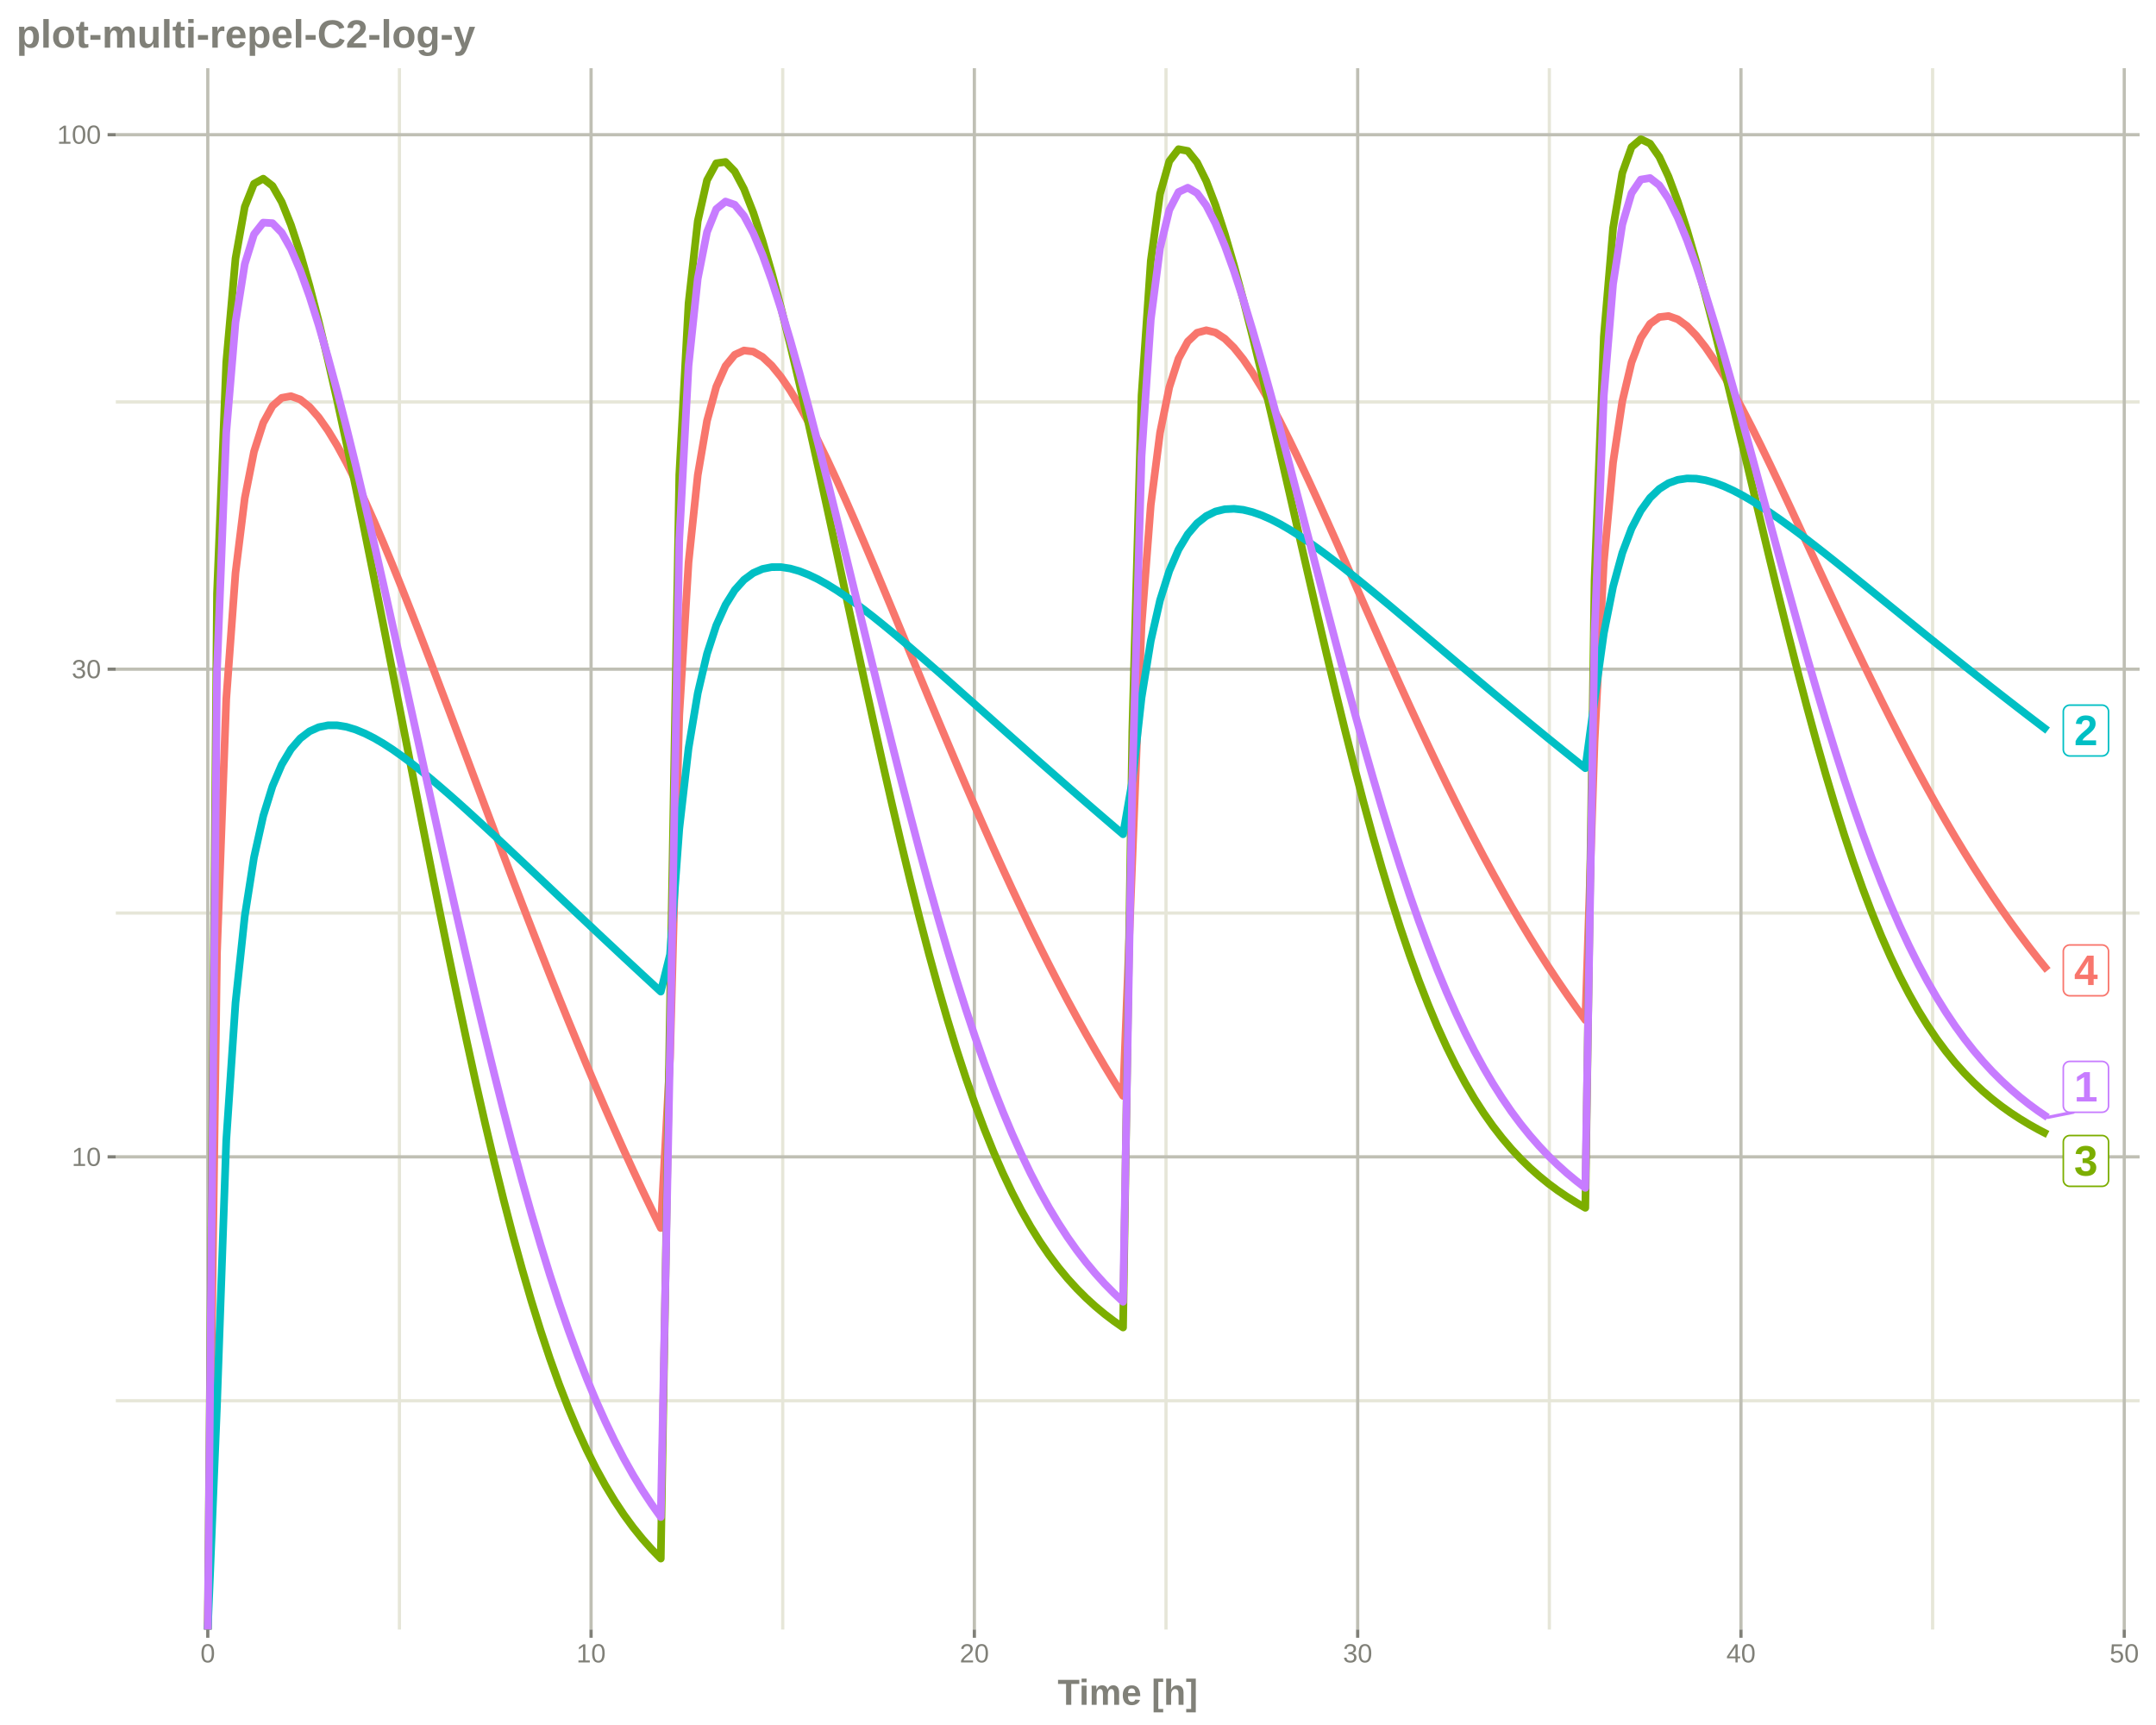
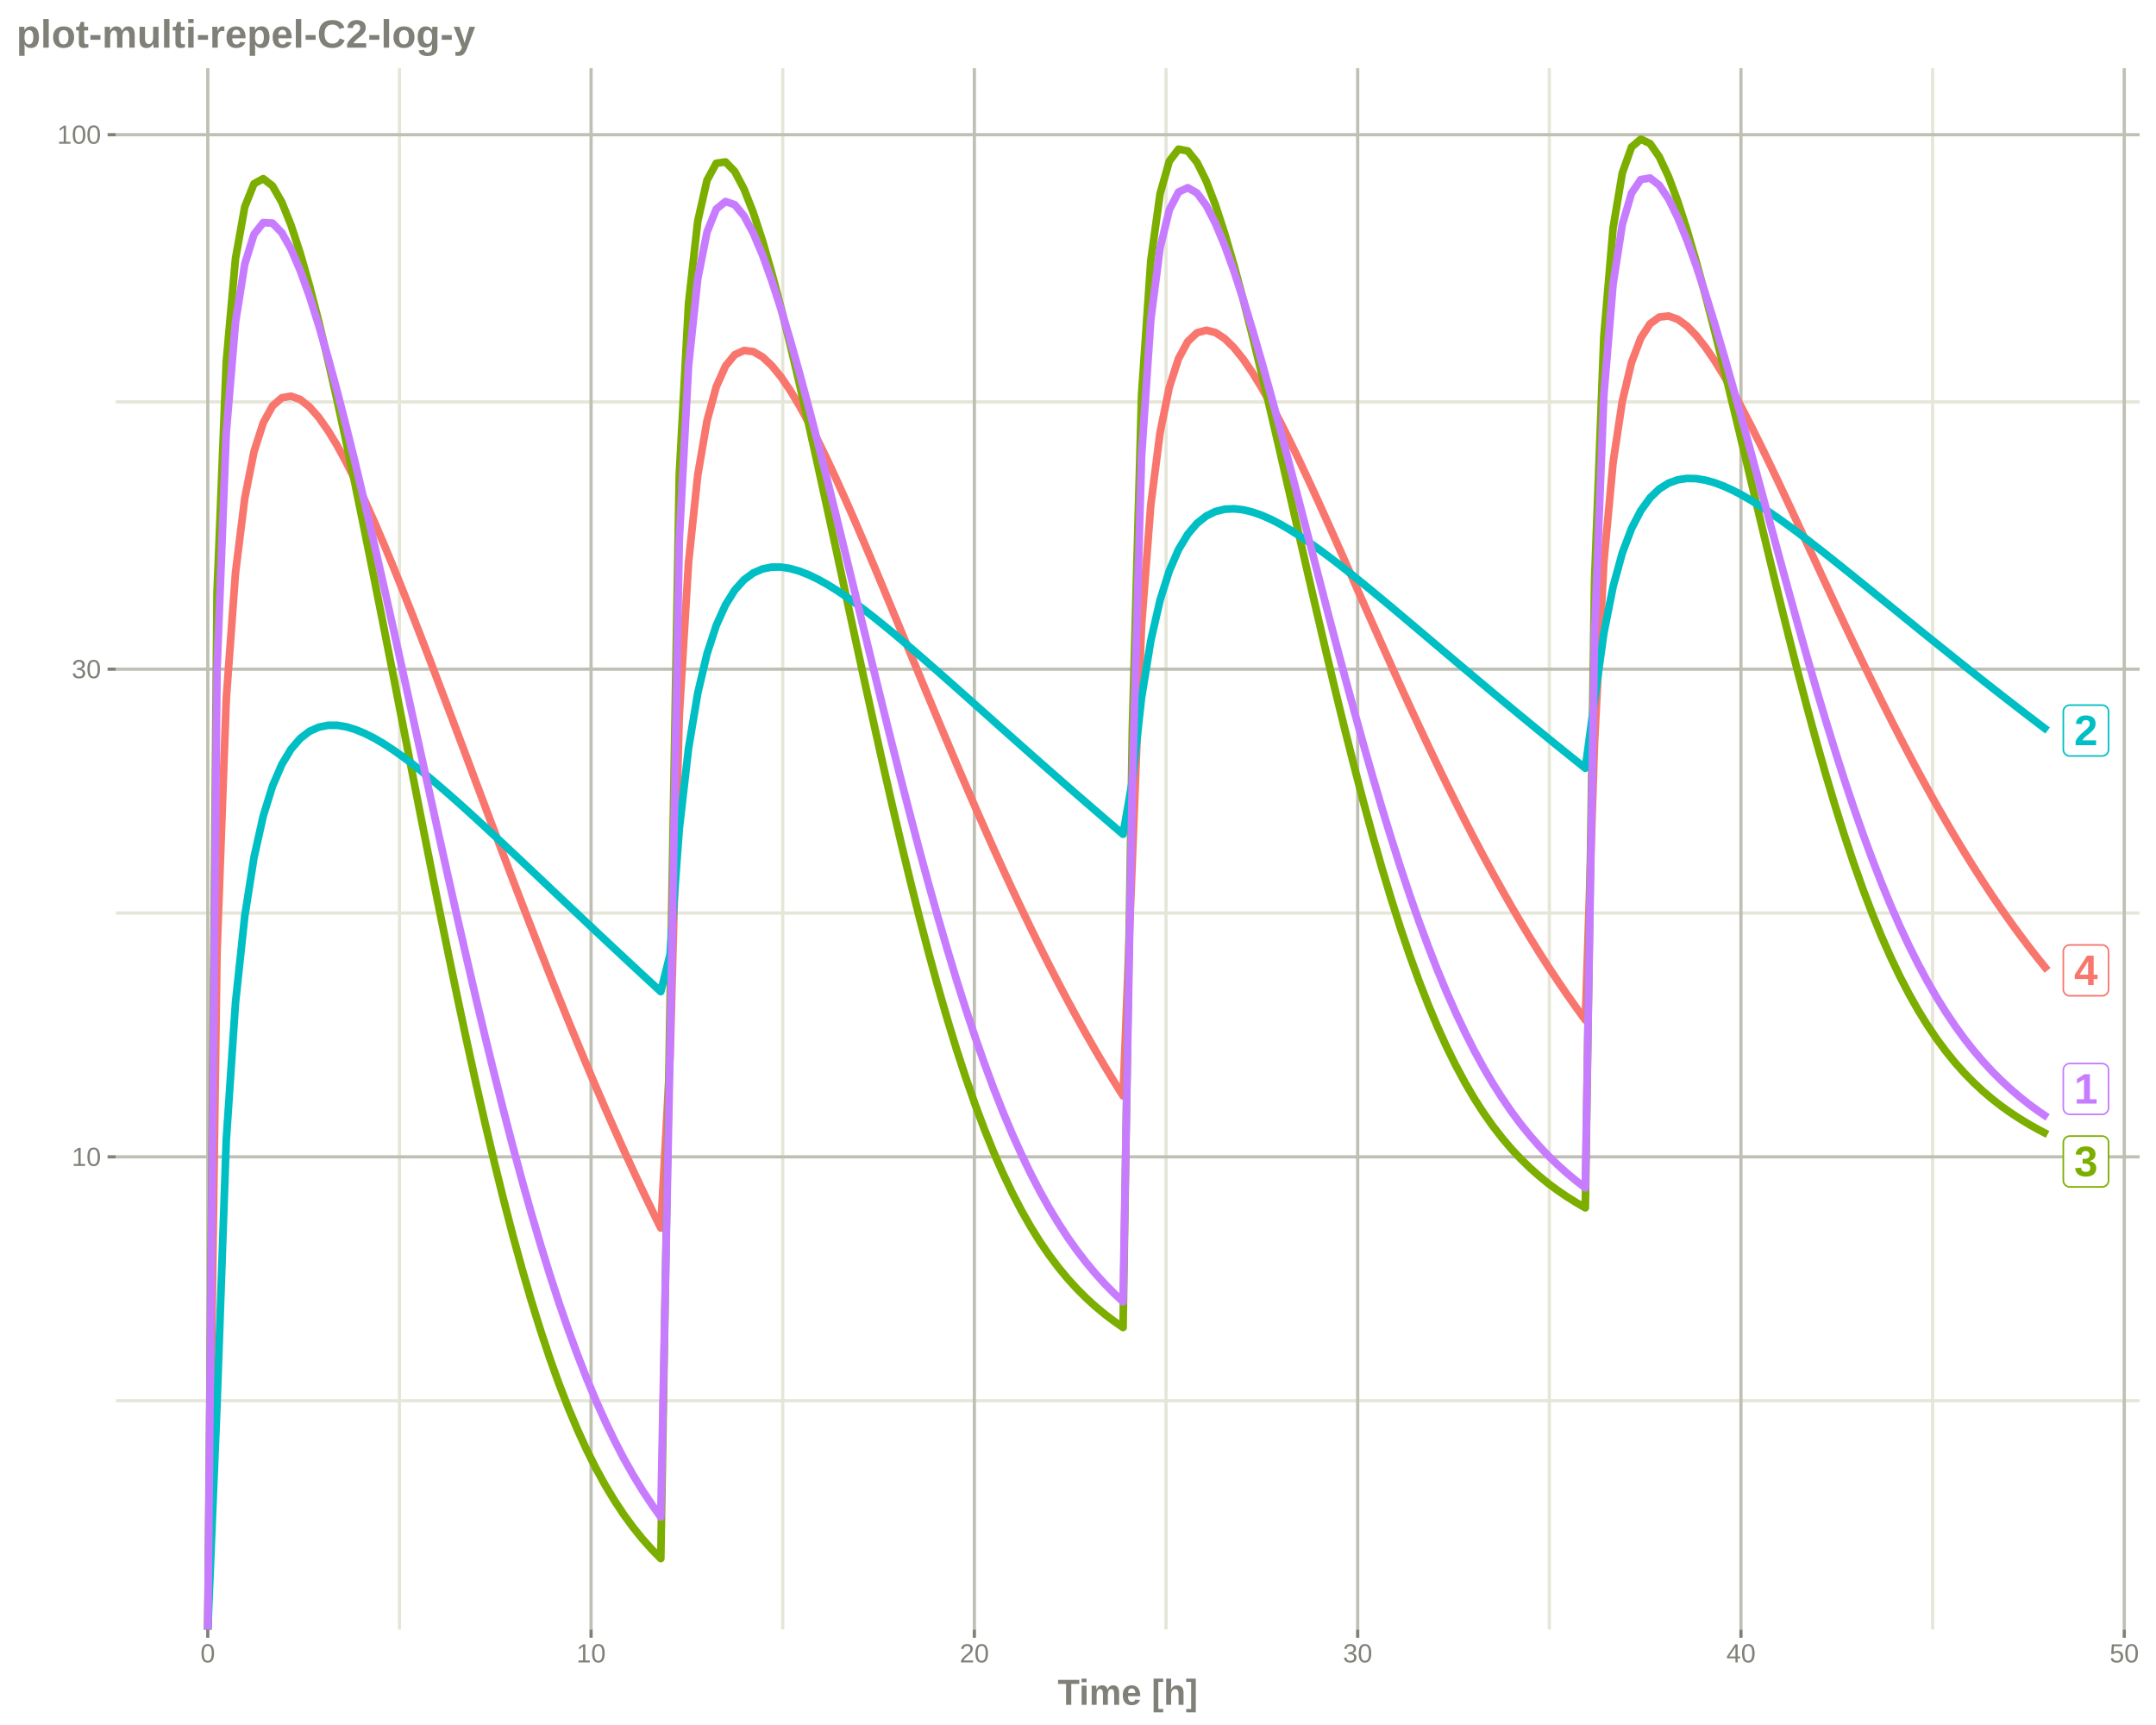
<svg xmlns="http://www.w3.org/2000/svg" viewBox="0 0 720.00 576.00">
  <defs>
    <style type="text/css">
    line, polyline, polygon, path, rect, circle {
      fill: none;
      stroke: #000000;
      stroke-linecap: round;
      stroke-linejoin: round;
      stroke-miterlimit: 10.00;
    }
  </style>
  </defs>
  <rect width="100%" height="100%" style="stroke: none; fill: #FFFFFF;" />
  <rect x="0.00" y="0.00" width="720.00" height="576.00" style="stroke-width: 1.07; stroke: #FFFFFF; fill: #FFFFFF;" />
  <defs>
    <clipPath id="cpMzguNjd8NzE0LjUyfDU0NC4xM3wyMi43Nw==">
      <rect x="38.67" y="22.77" width="675.85" height="521.36" />
    </clipPath>
  </defs>
  <rect x="38.67" y="22.77" width="675.85" height="521.36" style="stroke-width: 1.07; stroke: none; fill: #FFFFFF;" clip-path="url(#cpMzguNjd8NzE0LjUyfDU0NC4xM3wyMi43Nw==)" />
  <polyline points="38.67,467.72 714.52,467.72 " style="stroke-width: 1.07; stroke: #E6E6D8; stroke-linecap: butt;" clip-path="url(#cpMzguNjd8NzE0LjUyfDU0NC4xM3wyMi43Nw==)" />
  <polyline points="38.67,304.87 714.52,304.87 " style="stroke-width: 1.07; stroke: #E6E6D8; stroke-linecap: butt;" clip-path="url(#cpMzguNjd8NzE0LjUyfDU0NC4xM3wyMi43Nw==)" />
  <polyline points="38.67,134.21 714.52,134.21 " style="stroke-width: 1.07; stroke: #E6E6D8; stroke-linecap: butt;" clip-path="url(#cpMzguNjd8NzE0LjUyfDU0NC4xM3wyMi43Nw==)" />
  <polyline points="133.39,544.13 133.39,22.77 " style="stroke-width: 1.07; stroke: #E6E6D8; stroke-linecap: butt;" clip-path="url(#cpMzguNjd8NzE0LjUyfDU0NC4xM3wyMi43Nw==)" />
  <polyline points="261.39,544.13 261.39,22.77 " style="stroke-width: 1.07; stroke: #E6E6D8; stroke-linecap: butt;" clip-path="url(#cpMzguNjd8NzE0LjUyfDU0NC4xM3wyMi43Nw==)" />
  <polyline points="389.39,544.13 389.39,22.77 " style="stroke-width: 1.07; stroke: #E6E6D8; stroke-linecap: butt;" clip-path="url(#cpMzguNjd8NzE0LjUyfDU0NC4xM3wyMi43Nw==)" />
  <polyline points="517.40,544.13 517.40,22.77 " style="stroke-width: 1.07; stroke: #E6E6D8; stroke-linecap: butt;" clip-path="url(#cpMzguNjd8NzE0LjUyfDU0NC4xM3wyMi43Nw==)" />
  <polyline points="645.40,544.13 645.40,22.77 " style="stroke-width: 1.07; stroke: #E6E6D8; stroke-linecap: butt;" clip-path="url(#cpMzguNjd8NzE0LjUyfDU0NC4xM3wyMi43Nw==)" />
  <polyline points="38.67,386.29 714.52,386.29 " style="stroke-width: 1.07; stroke: #BFBFB4; stroke-linecap: butt;" clip-path="url(#cpMzguNjd8NzE0LjUyfDU0NC4xM3wyMi43Nw==)" />
  <polyline points="38.67,223.45 714.52,223.45 " style="stroke-width: 1.07; stroke: #BFBFB4; stroke-linecap: butt;" clip-path="url(#cpMzguNjd8NzE0LjUyfDU0NC4xM3wyMi43Nw==)" />
  <polyline points="38.67,44.98 714.52,44.98 " style="stroke-width: 1.07; stroke: #BFBFB4; stroke-linecap: butt;" clip-path="url(#cpMzguNjd8NzE0LjUyfDU0NC4xM3wyMi43Nw==)" />
  <polyline points="69.39,544.13 69.39,22.77 " style="stroke-width: 1.07; stroke: #BFBFB4; stroke-linecap: butt;" clip-path="url(#cpMzguNjd8NzE0LjUyfDU0NC4xM3wyMi43Nw==)" />
  <polyline points="197.39,544.13 197.39,22.77 " style="stroke-width: 1.07; stroke: #BFBFB4; stroke-linecap: butt;" clip-path="url(#cpMzguNjd8NzE0LjUyfDU0NC4xM3wyMi43Nw==)" />
  <polyline points="325.39,544.13 325.39,22.77 " style="stroke-width: 1.07; stroke: #BFBFB4; stroke-linecap: butt;" clip-path="url(#cpMzguNjd8NzE0LjUyfDU0NC4xM3wyMi43Nw==)" />
  <polyline points="453.40,544.13 453.40,22.77 " style="stroke-width: 1.07; stroke: #BFBFB4; stroke-linecap: butt;" clip-path="url(#cpMzguNjd8NzE0LjUyfDU0NC4xM3wyMi43Nw==)" />
  <polyline points="581.40,544.13 581.40,22.77 " style="stroke-width: 1.07; stroke: #BFBFB4; stroke-linecap: butt;" clip-path="url(#cpMzguNjd8NzE0LjUyfDU0NC4xM3wyMi43Nw==)" />
  <polyline points="709.40,544.13 709.40,22.77 " style="stroke-width: 1.07; stroke: #BFBFB4; stroke-linecap: butt;" clip-path="url(#cpMzguNjd8NzE0LjUyfDU0NC4xM3wyMi43Nw==)" />
  <polyline points="69.39,544.13 72.47,318.18 75.56,233.48 78.65,191.25 81.74,166.33 84.82,150.81 87.91,141.18 91.00,135.56 94.09,132.84 97.17,132.28 100.26,133.40 103.35,135.85 106.44,139.36 109.52,143.73 112.61,148.81 115.70,154.49 118.79,160.65 121.87,167.23 124.96,174.15 128.05,181.35 131.14,188.79 134.22,196.43 137.31,204.23 140.40,212.16 143.49,220.19 146.57,228.30 149.66,236.46 152.75,244.67 155.84,252.89 158.92,261.12 162.01,269.33 165.10,277.52 168.19,285.68 171.27,293.79 174.36,301.83 177.45,309.81 180.54,317.71 183.62,325.52 186.71,333.24 189.80,340.86 192.89,348.36 195.97,355.75 199.06,363.02 202.15,370.16 205.24,377.17 208.32,384.04 211.41,390.77 214.50,397.35 217.59,403.78 220.67,410.06 223.76,353.07 226.85,238.81 229.94,187.82 233.02,158.62 236.11,140.52 239.20,129.13 242.29,122.21 245.37,118.45 248.46,117.03 251.55,117.40 254.64,119.18 257.72,122.07 260.81,125.85 263.90,130.38 266.99,135.50 270.07,141.12 273.16,147.14 276.25,153.50 279.34,160.14 282.42,167.00 285.51,174.04 288.60,181.22 291.69,188.51 294.77,195.89 297.86,203.31 300.95,210.77 304.04,218.24 307.12,225.69 310.21,233.13 313.30,240.52 316.39,247.86 319.47,255.14 322.56,262.34 325.65,269.45 328.74,276.46 331.82,283.37 334.91,290.16 338.00,296.84 341.09,303.38 344.17,309.80 347.26,316.08 350.35,322.22 353.44,328.21 356.52,334.06 359.61,339.75 362.70,345.30 365.79,350.69 368.87,355.93 371.96,361.01 375.05,365.94 378.14,287.12 381.22,208.82 384.31,168.58 387.40,144.48 390.49,129.29 393.57,119.74 396.66,114.04 399.75,111.11 402.84,110.28 405.92,111.04 409.01,113.07 412.10,116.11 415.19,119.96 418.27,124.47 421.36,129.52 424.45,135.01 427.54,140.86 430.62,147.01 433.71,153.39 436.80,159.97 439.89,166.68 442.97,173.51 446.06,180.42 449.15,187.37 452.24,194.36 455.32,201.35 458.41,208.32 461.50,215.26 464.59,222.15 467.67,228.98 470.76,235.74 473.85,242.41 476.94,248.98 480.02,255.45 483.11,261.80 486.20,268.04 489.29,274.15 492.37,280.12 495.46,285.97 498.55,291.67 501.64,297.22 504.72,302.64 507.81,307.90 510.90,313.02 513.99,317.99 517.07,322.80 520.16,327.47 523.25,331.99 526.34,336.37 529.42,340.60 532.51,247.63 535.60,187.70 538.69,154.46 541.77,133.99 544.86,120.99 547.95,112.85 551.04,108.12 554.12,105.88 557.21,105.52 560.30,106.62 563.39,108.87 566.47,112.05 569.56,115.97 572.65,120.49 575.74,125.51 578.82,130.93 581.91,136.67 585.00,142.67 588.09,148.88 591.17,155.25 594.26,161.74 597.35,168.32 600.44,174.96 603.52,181.63 606.61,188.30 609.70,194.96 612.79,201.59 615.87,208.18 618.96,214.70 622.05,221.14 625.14,227.50 628.22,233.76 631.31,239.92 634.40,245.96 637.49,251.88 640.57,257.67 643.66,263.33 646.75,268.86 649.84,274.25 652.92,279.49 656.01,284.59 659.10,289.55 662.19,294.36 665.27,299.03 668.36,303.55 671.45,307.93 674.54,312.16 677.62,316.25 680.71,320.21 683.80,324.02 " style="stroke-width: 2.56; stroke: #F8766D; stroke-linecap: butt;" clip-path="url(#cpMzguNjd8NzE0LjUyfDU0NC4xM3wyMi43Nw==)" />
  <polyline points="69.39,544.13 72.47,198.22 75.56,120.96 78.65,86.31 81.74,69.07 84.82,61.36 87.91,59.66 91.00,62.07 94.09,67.47 97.17,75.14 100.26,84.57 103.35,95.39 106.44,107.34 109.52,120.21 112.61,133.82 115.70,148.03 118.79,162.74 121.87,177.84 124.96,193.23 128.05,208.84 131.14,224.59 134.22,240.41 137.31,256.23 140.40,271.98 143.49,287.60 146.57,303.03 149.66,318.19 152.75,333.05 155.84,347.53 158.92,361.58 162.01,375.15 165.10,388.19 168.19,400.67 171.27,412.54 174.36,423.78 177.45,434.38 180.54,444.31 183.62,453.58 186.71,462.19 189.80,470.15 192.89,477.49 195.97,484.22 199.06,490.38 202.15,496.00 205.24,501.11 208.32,505.76 211.41,509.98 214.50,513.81 217.59,517.28 220.67,520.43 223.76,335.53 226.85,158.53 229.94,101.31 233.02,73.83 236.11,60.18 239.20,54.52 242.29,54.07 245.37,57.25 248.46,63.10 251.55,70.97 254.64,80.41 257.72,91.08 260.81,102.74 263.90,115.17 266.99,128.22 270.07,141.74 273.16,155.62 276.25,169.75 279.34,184.03 282.42,198.38 285.51,212.72 288.60,226.96 291.69,241.04 294.77,254.88 297.86,268.43 300.95,281.61 304.04,294.38 307.12,306.69 310.21,318.49 313.30,329.74 316.39,340.42 319.47,350.50 322.56,359.97 325.65,368.83 328.74,377.07 331.82,384.70 334.91,391.75 338.00,398.23 341.09,404.18 344.17,409.61 347.26,414.57 350.35,419.08 353.44,423.19 356.52,426.92 359.61,430.31 362.70,433.40 365.79,436.21 368.87,438.77 371.96,441.12 375.05,443.27 378.14,244.10 381.22,132.02 384.31,87.09 387.40,64.74 390.49,53.83 393.57,49.81 396.66,50.39 399.75,54.23 402.84,60.47 405.92,68.54 409.01,78.03 412.10,88.62 415.19,100.09 418.27,112.23 421.36,124.88 424.45,137.92 427.54,151.21 430.62,164.66 433.71,178.17 436.80,191.65 439.89,205.02 442.97,218.20 446.06,231.13 449.15,243.74 452.24,255.96 455.32,267.76 458.41,279.08 461.50,289.89 464.59,300.15 467.67,309.85 470.76,318.96 473.85,327.48 476.94,335.42 480.02,342.79 483.11,349.59 486.20,355.85 489.29,361.59 492.37,366.85 495.46,371.64 498.55,376.02 501.64,380.00 504.72,383.63 507.81,386.93 510.90,389.94 513.99,392.68 517.07,395.19 520.16,397.48 523.25,399.58 526.34,401.52 529.42,403.31 532.51,193.72 535.60,112.45 538.69,76.14 541.77,57.77 544.86,49.10 547.95,46.47 551.04,47.95 554.12,52.37 557.21,58.99 560.30,67.27 563.39,76.85 566.47,87.42 569.56,98.77 572.65,110.71 575.74,123.09 578.82,135.78 581.91,148.65 585.00,161.60 588.09,174.55 591.17,187.40 594.26,200.08 597.35,212.51 600.44,224.63 603.52,236.37 606.61,247.70 609.70,258.56 612.79,268.91 615.87,278.73 618.96,288.00 622.05,296.71 625.14,304.85 628.22,312.42 631.31,319.43 634.40,325.91 637.49,331.86 640.57,337.33 643.66,342.33 646.75,346.90 649.84,351.06 652.92,354.86 656.01,358.31 659.10,361.46 662.19,364.34 665.27,366.96 668.36,369.36 671.45,371.56 674.54,373.58 677.62,375.45 680.71,377.18 683.80,378.79 " style="stroke-width: 2.56; stroke: #7CAE00; stroke-linecap: butt;" clip-path="url(#cpMzguNjd8NzE0LjUyfDU0NC4xM3wyMi43Nw==)" />
  <polyline points="69.39,544.13 72.47,469.20 75.56,380.82 78.65,334.79 81.74,305.91 84.82,286.31 87.91,272.46 91.00,262.50 94.09,255.30 97.17,250.16 100.26,246.58 103.35,244.21 106.44,242.82 109.52,242.19 112.61,242.19 115.70,242.70 118.79,243.64 121.87,244.92 124.96,246.48 128.05,248.29 131.14,250.29 134.22,252.47 137.31,254.78 140.40,257.21 143.49,259.73 146.57,262.34 149.66,265.01 152.75,267.73 155.84,270.51 158.92,273.32 162.01,276.16 165.10,279.02 168.19,281.90 171.27,284.80 174.36,287.70 177.45,290.62 180.54,293.53 183.62,296.45 186.71,299.37 189.80,302.29 192.89,305.21 195.97,308.12 199.06,311.02 202.15,313.92 205.24,316.81 208.32,319.69 211.41,322.56 214.50,325.43 217.59,328.28 220.67,331.12 223.76,318.74 226.85,276.75 229.94,249.87 233.02,231.43 236.11,218.31 239.20,208.83 242.29,201.96 245.37,197.04 248.46,193.60 251.55,191.33 254.64,189.98 257.72,189.37 260.81,189.36 263.90,189.84 266.99,190.72 270.07,191.94 273.16,193.42 276.25,195.14 279.34,197.05 282.42,199.12 285.51,201.32 288.60,203.62 291.69,206.02 294.77,208.50 297.86,211.03 300.95,213.62 304.04,216.25 307.12,218.91 310.21,221.60 313.30,224.31 316.39,227.04 319.47,229.77 322.56,232.52 325.65,235.27 328.74,238.02 331.82,240.77 334.91,243.53 338.00,246.27 341.09,249.01 344.17,251.75 347.26,254.48 350.35,257.19 353.44,259.90 356.52,262.60 359.61,265.29 362.70,267.97 365.79,270.64 368.87,273.29 371.96,275.94 375.05,278.57 378.14,260.76 381.22,232.97 384.31,213.94 387.40,200.41 390.49,190.62 393.57,183.50 396.66,178.36 399.75,174.74 402.84,172.30 405.92,170.79 409.01,170.04 412.10,169.89 415.19,170.23 418.27,170.99 421.36,172.07 424.45,173.43 427.54,175.03 430.62,176.81 433.71,178.75 436.80,180.82 439.89,183.00 442.97,185.28 446.06,187.62 449.15,190.03 452.24,192.49 455.32,194.99 458.41,197.52 461.50,200.08 464.59,202.65 467.67,205.25 470.76,207.85 473.85,210.46 476.94,213.07 480.02,215.68 483.11,218.30 486.20,220.91 489.29,223.51 492.37,226.11 495.46,228.70 498.55,231.29 501.64,233.86 504.72,236.42 507.81,238.98 510.90,241.52 513.99,244.05 517.07,246.57 520.16,249.07 523.25,251.57 526.34,254.05 529.42,256.51 532.51,233.67 535.60,211.48 538.69,195.89 541.77,184.64 544.86,176.45 547.95,170.50 551.04,166.23 554.12,163.27 557.21,161.33 560.30,160.21 563.39,159.75 566.47,159.82 569.56,160.34 572.65,161.21 575.74,162.38 578.82,163.80 581.91,165.42 585.00,167.22 588.09,169.15 591.17,171.20 594.26,173.34 597.35,175.57 600.44,177.86 603.52,180.20 606.61,182.59 609.70,185.01 612.79,187.46 615.87,189.93 618.96,192.41 622.05,194.91 625.14,197.42 628.22,199.92 631.31,202.43 634.40,204.94 637.49,207.45 640.57,209.95 643.66,212.45 646.75,214.93 649.84,217.41 652.92,219.88 656.01,222.34 659.10,224.79 662.19,227.23 665.27,229.66 668.36,232.07 671.45,234.47 674.54,236.86 677.62,239.23 680.71,241.59 683.80,243.94 " style="stroke-width: 2.56; stroke: #00BFC4; stroke-linecap: butt;" clip-path="url(#cpMzguNjd8NzE0LjUyfDU0NC4xM3wyMi43Nw==)" />
  <polyline points="69.39,544.13 72.47,223.87 75.56,144.44 78.65,107.60 81.74,88.17 84.82,78.25 87.91,74.33 91.00,74.51 94.09,77.69 97.17,83.12 100.26,90.32 103.35,98.91 106.44,108.64 109.52,119.29 112.61,130.70 115.70,142.74 118.79,155.29 121.87,168.27 124.96,181.59 128.05,195.18 131.14,208.97 134.22,222.90 137.31,236.92 140.40,250.97 143.49,265.00 146.57,278.97 149.66,292.82 152.75,306.50 155.84,319.98 158.92,333.22 162.01,346.16 165.10,358.77 168.19,371.01 171.27,382.86 174.36,394.27 177.45,405.22 180.54,415.69 183.62,425.66 186.71,435.13 189.80,444.07 192.89,452.49 195.97,460.39 199.06,467.78 202.15,474.67 205.24,481.08 208.32,487.02 211.41,492.51 214.50,497.58 217.59,502.26 220.67,506.57 223.76,350.38 226.85,180.18 229.94,122.13 233.02,93.02 236.11,77.48 239.20,69.81 242.29,67.29 245.37,68.36 248.46,72.08 251.55,77.82 254.64,85.12 257.72,93.67 260.81,103.21 263.90,113.56 266.99,124.55 270.07,136.06 273.16,147.98 276.25,160.21 279.34,172.66 282.42,185.27 285.51,197.96 288.60,210.66 291.69,223.33 294.77,235.90 297.86,248.32 300.95,260.54 304.04,272.51 307.12,284.20 310.21,295.55 313.30,306.54 316.39,317.14 319.47,327.31 322.56,337.04 325.65,346.30 328.74,355.09 331.82,363.40 334.91,371.22 338.00,378.56 341.09,385.42 344.17,391.82 347.26,397.78 350.35,403.30 353.44,408.41 356.52,413.14 359.61,417.50 362.70,421.52 365.79,425.23 368.87,428.64 371.96,431.78 375.05,434.68 378.14,261.12 381.22,152.41 384.31,106.71 387.40,82.82 390.49,70.09 393.57,64.12 396.66,62.68 399.75,64.46 402.84,68.63 405.92,74.62 409.01,82.03 412.10,90.57 415.19,100.00 418.27,110.15 421.36,120.85 424.45,131.98 427.54,143.45 430.62,155.15 433.71,167.00 436.80,178.92 439.89,190.85 442.97,202.73 446.06,214.49 449.15,226.08 452.24,237.45 455.32,248.55 458.41,259.35 461.50,269.81 464.59,279.89 467.67,289.56 470.76,298.82 473.85,307.63 476.94,315.98 480.02,323.88 483.11,331.31 486.20,338.28 489.29,344.81 492.37,350.89 495.46,356.55 498.55,361.80 501.64,366.66 504.72,371.16 507.81,375.31 510.90,379.14 513.99,382.67 517.07,385.93 520.16,388.93 523.25,391.71 526.34,394.27 529.42,396.65 532.51,211.47 535.60,132.03 538.69,94.85 541.77,74.96 544.86,64.50 547.95,59.96 551.04,59.45 554.12,61.85 557.21,66.43 560.30,72.68 563.39,80.22 566.47,88.79 569.56,98.17 572.65,108.19 575.74,118.69 578.82,129.57 581.91,140.72 585.00,152.04 588.09,163.45 591.17,174.88 594.26,186.27 597.35,197.55 600.44,208.67 603.52,219.57 606.61,230.22 609.70,240.56 612.79,250.56 615.87,260.19 618.96,269.43 622.05,278.25 625.14,286.64 628.22,294.58 631.31,302.08 634.40,309.14 637.49,315.75 640.57,321.92 643.66,327.68 646.75,333.03 649.84,338.00 652.92,342.59 656.01,346.84 659.10,350.77 662.19,354.39 665.27,357.74 668.36,360.82 671.45,363.67 674.54,366.31 677.62,368.75 680.71,371.01 683.80,373.11 " style="stroke-width: 2.56; stroke: #C77CFF; stroke-linecap: butt;" clip-path="url(#cpMzguNjd8NzE0LjUyfDU0NC4xM3wyMi43Nw==)" />
-   <line x1="692.35" y1="371.40" x2="683.80" y2="373.11" style="stroke-width: 1.07; stroke: #C77CFF;" clip-path="url(#cpMzguNjd8NzE0LjUyfDU0NC4xM3wyMi43Nw==)" />
-   <polygon points="691.20,371.40 701.99,371.40 701.90,371.39 702.25,371.38 702.59,371.31 702.91,371.19 703.22,371.01 703.49,370.79 703.72,370.53 703.90,370.24 704.04,369.92 704.12,369.58 704.15,369.24 704.15,369.24 704.15,356.57 704.15,356.57 704.12,356.23 704.04,355.89 703.90,355.57 703.72,355.28 703.49,355.02 703.22,354.80 702.91,354.62 702.59,354.50 702.25,354.43 701.99,354.41 691.20,354.41 691.46,354.43 691.12,354.42 690.77,354.46 690.44,354.55 690.12,354.70 689.84,354.90 689.59,355.14 689.38,355.42 689.22,355.73 689.11,356.06 689.05,356.40 689.04,356.57 689.04,369.24 689.05,369.06 689.05,369.41 689.11,369.75 689.22,370.08 689.38,370.39 689.59,370.67 689.84,370.91 690.12,371.11 690.44,371.26 690.77,371.35 691.12,371.39 " style="stroke-width: 0.53; stroke: #C77CFF; fill: #FFFFFF;" clip-path="url(#cpMzguNjd8NzE0LjUyfDU0NC4xM3wyMi43Nw==)" />
+   <polygon points="691.20,372.10 701.99,372.10 701.90,372.10 702.25,372.09 702.59,372.02 702.91,371.89 703.22,371.72 703.48,371.50 703.72,371.24 703.90,370.95 704.04,370.63 704.12,370.29 704.15,369.94 704.15,369.94 704.15,357.28 704.15,357.28 704.12,356.93 704.04,356.60 703.90,356.28 703.72,355.98 703.48,355.72 703.22,355.50 702.91,355.33 702.59,355.21 702.25,355.14 701.99,355.12 691.20,355.12 691.46,355.14 691.12,355.12 690.77,355.16 690.44,355.26 690.12,355.41 689.84,355.61 689.59,355.85 689.38,356.13 689.21,356.43 689.10,356.76 689.05,357.11 689.04,357.28 689.04,369.94 689.05,369.77 689.05,370.12 689.10,370.46 689.21,370.79 689.38,371.10 689.59,371.37 689.84,371.61 690.12,371.81 690.44,371.96 690.77,372.06 691.12,372.10 " style="stroke-width: 0.53; stroke: #C77CFF; fill: #FFFFFF;" clip-path="url(#cpMzguNjd8NzE0LjUyfDU0NC4xM3wyMi43Nw==)" />
  <g clip-path="url(#cpMzguNjd8NzE0LjUyfDU0NC4xM3wyMi43Nw==)">
-     <text x="692.64" y="367.80" style="font-size: 14.23px; font-weight: bold; fill: #C77CFF; font-family: Liberation Sans;" textLength="7.91px" lengthAdjust="spacingAndGlyphs">1</text>
+     <text x="692.64" y="368.50" style="font-size: 14.23px; font-weight: bold; fill: #C77CFF; font-family: Liberation Sans;" textLength="7.91px" lengthAdjust="spacingAndGlyphs">1</text>
  </g>
  <polygon points="691.21,252.43 701.99,252.43 701.91,252.43 702.25,252.41 702.59,252.34 702.92,252.22 703.22,252.05 703.49,251.83 703.72,251.57 703.91,251.27 704.04,250.95 704.13,250.62 704.15,250.27 704.15,250.27 704.15,237.61 704.15,237.61 704.13,237.26 704.04,236.92 703.91,236.60 703.72,236.31 703.49,236.05 703.22,235.83 702.92,235.66 702.59,235.53 702.25,235.46 701.99,235.45 691.21,235.45 691.47,235.46 691.12,235.45 690.78,235.49 690.44,235.59 690.13,235.74 689.84,235.94 689.59,236.18 689.38,236.45 689.22,236.76 689.11,237.09 689.05,237.43 689.05,237.61 689.05,250.27 689.05,250.10 689.05,250.44 689.11,250.79 689.22,251.12 689.38,251.42 689.59,251.70 689.84,251.94 690.13,252.14 690.44,252.29 690.78,252.39 691.12,252.43 " style="stroke-width: 0.53; stroke: #00BFC4; fill: #FFFFFF;" clip-path="url(#cpMzguNjd8NzE0LjUyfDU0NC4xM3wyMi43Nw==)" />
  <g clip-path="url(#cpMzguNjd8NzE0LjUyfDU0NC4xM3wyMi43Nw==)">
    <text x="692.65" y="248.83" style="font-size: 14.23px; font-weight: bold; fill: #00BFC4; font-family: Liberation Sans;" textLength="7.91px" lengthAdjust="spacingAndGlyphs">2</text>
  </g>
-   <polygon points="691.21,396.14 702.00,396.14 701.91,396.14 702.26,396.12 702.60,396.05 702.92,395.93 703.22,395.76 703.49,395.54 703.72,395.28 703.91,394.98 704.05,394.66 704.13,394.33 704.16,393.98 704.16,393.98 704.16,381.32 704.16,381.32 704.13,380.97 704.05,380.63 703.91,380.31 703.72,380.02 703.49,379.76 703.22,379.54 702.92,379.37 702.60,379.24 702.26,379.17 702.00,379.16 691.21,379.16 691.47,379.17 691.12,379.16 690.78,379.20 690.45,379.30 690.13,379.45 689.85,379.64 689.59,379.89 689.39,380.16 689.22,380.47 689.11,380.80 689.06,381.14 689.05,381.32 689.05,393.98 689.06,393.81 689.06,394.15 689.11,394.50 689.22,394.83 689.39,395.13 689.59,395.41 689.85,395.65 690.13,395.85 690.45,396.00 690.78,396.10 691.12,396.14 " style="stroke-width: 0.53; stroke: #7CAE00; fill: #FFFFFF;" clip-path="url(#cpMzguNjd8NzE0LjUyfDU0NC4xM3wyMi43Nw==)" />
+   <polygon points="691.21,396.33 702.00,396.33 701.91,396.33 702.26,396.32 702.60,396.25 702.92,396.12 703.23,395.95 703.49,395.73 703.72,395.47 703.91,395.17 704.05,394.85 704.13,394.52 704.16,394.17 704.16,394.17 704.16,381.51 704.16,381.51 704.13,381.16 704.05,380.83 703.91,380.51 703.72,380.21 703.49,379.95 703.23,379.73 702.92,379.56 702.60,379.43 702.26,379.37 702.00,379.35 691.21,379.35 691.47,379.37 691.12,379.35 690.78,379.39 690.45,379.49 690.13,379.64 689.85,379.84 689.60,380.08 689.39,380.36 689.22,380.66 689.11,380.99 689.06,381.34 689.05,381.51 689.05,394.17 689.06,394.00 689.06,394.34 689.11,394.69 689.22,395.02 689.39,395.33 689.60,395.60 689.85,395.84 690.13,396.04 690.45,396.19 690.78,396.29 691.12,396.33 " style="stroke-width: 0.53; stroke: #7CAE00; fill: #FFFFFF;" clip-path="url(#cpMzguNjd8NzE0LjUyfDU0NC4xM3wyMi43Nw==)" />
  <g clip-path="url(#cpMzguNjd8NzE0LjUyfDU0NC4xM3wyMi43Nw==)">
-     <text x="692.65" y="392.54" style="font-size: 14.23px; font-weight: bold; fill: #7CAE00; font-family: Liberation Sans;" textLength="7.91px" lengthAdjust="spacingAndGlyphs">3</text>
+     <text x="692.65" y="392.73" style="font-size: 14.23px; font-weight: bold; fill: #7CAE00; font-family: Liberation Sans;" textLength="7.91px" lengthAdjust="spacingAndGlyphs">3</text>
  </g>
  <polygon points="691.21,332.51 701.99,332.51 701.91,332.51 702.25,332.50 702.59,332.43 702.92,332.31 703.22,332.13 703.49,331.91 703.72,331.65 703.91,331.36 704.04,331.04 704.13,330.70 704.15,330.35 704.15,330.35 704.15,317.69 704.15,317.69 704.13,317.35 704.04,317.01 703.91,316.69 703.72,316.39 703.49,316.13 703.22,315.91 702.92,315.74 702.59,315.62 702.25,315.55 701.99,315.53 691.21,315.53 691.47,315.55 691.12,315.53 690.78,315.58 690.44,315.67 690.13,315.82 689.84,316.02 689.59,316.26 689.38,316.54 689.22,316.85 689.11,317.18 689.05,317.52 689.05,317.69 689.05,330.35 689.05,330.18 689.05,330.53 689.11,330.87 689.22,331.20 689.38,331.51 689.59,331.79 689.84,332.03 690.13,332.22 690.44,332.37 690.78,332.47 691.12,332.51 " style="stroke-width: 0.53; stroke: #F8766D; fill: #FFFFFF;" clip-path="url(#cpMzguNjd8NzE0LjUyfDU0NC4xM3wyMi43Nw==)" />
  <g clip-path="url(#cpMzguNjd8NzE0LjUyfDU0NC4xM3wyMi43Nw==)">
    <text x="692.65" y="328.91" style="font-size: 14.23px; font-weight: bold; fill: #F8766D; font-family: Liberation Sans;" textLength="7.91px" lengthAdjust="spacingAndGlyphs">4</text>
  </g>
  <defs>
    <clipPath id="cpMC4wMHw3MjAuMDB8NTc2LjAwfDAuMDA=">
      <rect x="0.00" y="0.00" width="720.00" height="576.00" />
    </clipPath>
  </defs>
  <g clip-path="url(#cpMC4wMHw3MjAuMDB8NTc2LjAwfDAuMDA=)">
    <text x="23.95" y="389.32" style="font-size: 8.80px; fill: #808078; font-family: Liberation Sans;" textLength="9.78px" lengthAdjust="spacingAndGlyphs">10</text>
  </g>
  <g clip-path="url(#cpMC4wMHw3MjAuMDB8NTc2LjAwfDAuMDA=)">
    <text x="23.95" y="226.47" style="font-size: 8.80px; fill: #808078; font-family: Liberation Sans;" textLength="9.78px" lengthAdjust="spacingAndGlyphs">30</text>
  </g>
  <g clip-path="url(#cpMC4wMHw3MjAuMDB8NTc2LjAwfDAuMDA=)">
    <text x="19.06" y="48.00" style="font-size: 8.80px; fill: #808078; font-family: Liberation Sans;" textLength="14.67px" lengthAdjust="spacingAndGlyphs">100</text>
  </g>
  <polyline points="35.93,386.29 38.67,386.29 " style="stroke-width: 1.07; stroke: #808078; stroke-linecap: butt;" clip-path="url(#cpMC4wMHw3MjAuMDB8NTc2LjAwfDAuMDA=)" />
  <polyline points="35.93,223.45 38.67,223.45 " style="stroke-width: 1.07; stroke: #808078; stroke-linecap: butt;" clip-path="url(#cpMC4wMHw3MjAuMDB8NTc2LjAwfDAuMDA=)" />
  <polyline points="35.93,44.98 38.67,44.98 " style="stroke-width: 1.07; stroke: #808078; stroke-linecap: butt;" clip-path="url(#cpMC4wMHw3MjAuMDB8NTc2LjAwfDAuMDA=)" />
  <polyline points="69.39,546.87 69.39,544.13 " style="stroke-width: 1.07; stroke: #808078; stroke-linecap: butt;" clip-path="url(#cpMC4wMHw3MjAuMDB8NTc2LjAwfDAuMDA=)" />
  <polyline points="197.39,546.87 197.39,544.13 " style="stroke-width: 1.07; stroke: #808078; stroke-linecap: butt;" clip-path="url(#cpMC4wMHw3MjAuMDB8NTc2LjAwfDAuMDA=)" />
  <polyline points="325.39,546.87 325.39,544.13 " style="stroke-width: 1.07; stroke: #808078; stroke-linecap: butt;" clip-path="url(#cpMC4wMHw3MjAuMDB8NTc2LjAwfDAuMDA=)" />
  <polyline points="453.40,546.87 453.40,544.13 " style="stroke-width: 1.07; stroke: #808078; stroke-linecap: butt;" clip-path="url(#cpMC4wMHw3MjAuMDB8NTc2LjAwfDAuMDA=)" />
  <polyline points="581.40,546.87 581.40,544.13 " style="stroke-width: 1.07; stroke: #808078; stroke-linecap: butt;" clip-path="url(#cpMC4wMHw3MjAuMDB8NTc2LjAwfDAuMDA=)" />
  <polyline points="709.40,546.87 709.40,544.13 " style="stroke-width: 1.07; stroke: #808078; stroke-linecap: butt;" clip-path="url(#cpMC4wMHw3MjAuMDB8NTc2LjAwfDAuMDA=)" />
  <g clip-path="url(#cpMC4wMHw3MjAuMDB8NTc2LjAwfDAuMDA=)">
    <text x="66.94" y="555.11" style="font-size: 8.80px; fill: #808078; font-family: Liberation Sans;" textLength="4.89px" lengthAdjust="spacingAndGlyphs">0</text>
  </g>
  <g clip-path="url(#cpMC4wMHw3MjAuMDB8NTc2LjAwfDAuMDA=)">
    <text x="192.50" y="555.11" style="font-size: 8.80px; fill: #808078; font-family: Liberation Sans;" textLength="9.78px" lengthAdjust="spacingAndGlyphs">10</text>
  </g>
  <g clip-path="url(#cpMC4wMHw3MjAuMDB8NTc2LjAwfDAuMDA=)">
    <text x="320.50" y="555.11" style="font-size: 8.80px; fill: #808078; font-family: Liberation Sans;" textLength="9.78px" lengthAdjust="spacingAndGlyphs">20</text>
  </g>
  <g clip-path="url(#cpMC4wMHw3MjAuMDB8NTc2LjAwfDAuMDA=)">
    <text x="448.50" y="555.11" style="font-size: 8.80px; fill: #808078; font-family: Liberation Sans;" textLength="9.78px" lengthAdjust="spacingAndGlyphs">30</text>
  </g>
  <g clip-path="url(#cpMC4wMHw3MjAuMDB8NTc2LjAwfDAuMDA=)">
    <text x="576.51" y="555.11" style="font-size: 8.80px; fill: #808078; font-family: Liberation Sans;" textLength="9.78px" lengthAdjust="spacingAndGlyphs">40</text>
  </g>
  <g clip-path="url(#cpMC4wMHw3MjAuMDB8NTc2LjAwfDAuMDA=)">
    <text x="704.51" y="555.11" style="font-size: 8.80px; fill: #808078; font-family: Liberation Sans;" textLength="9.78px" lengthAdjust="spacingAndGlyphs">50</text>
  </g>
  <g clip-path="url(#cpMC4wMHw3MjAuMDB8NTc2LjAwfDAuMDA=)">
    <text x="353.19" y="569.26" style="font-size: 12.10px; font-weight: bold; fill: #808078; font-family: Liberation Sans;" textLength="46.81px" lengthAdjust="spacingAndGlyphs">Time [h]</text>
  </g>
  <g clip-path="url(#cpMC4wMHw3MjAuMDB8NTc2LjAwfDAuMDA=)">
    <text x="5.48" y="15.92" style="font-size: 13.20px; font-weight: bold; fill: #808078; font-family: Liberation Sans;" textLength="153.08px" lengthAdjust="spacingAndGlyphs">plot-multi-repel-C2-log-y</text>
  </g>
</svg>
